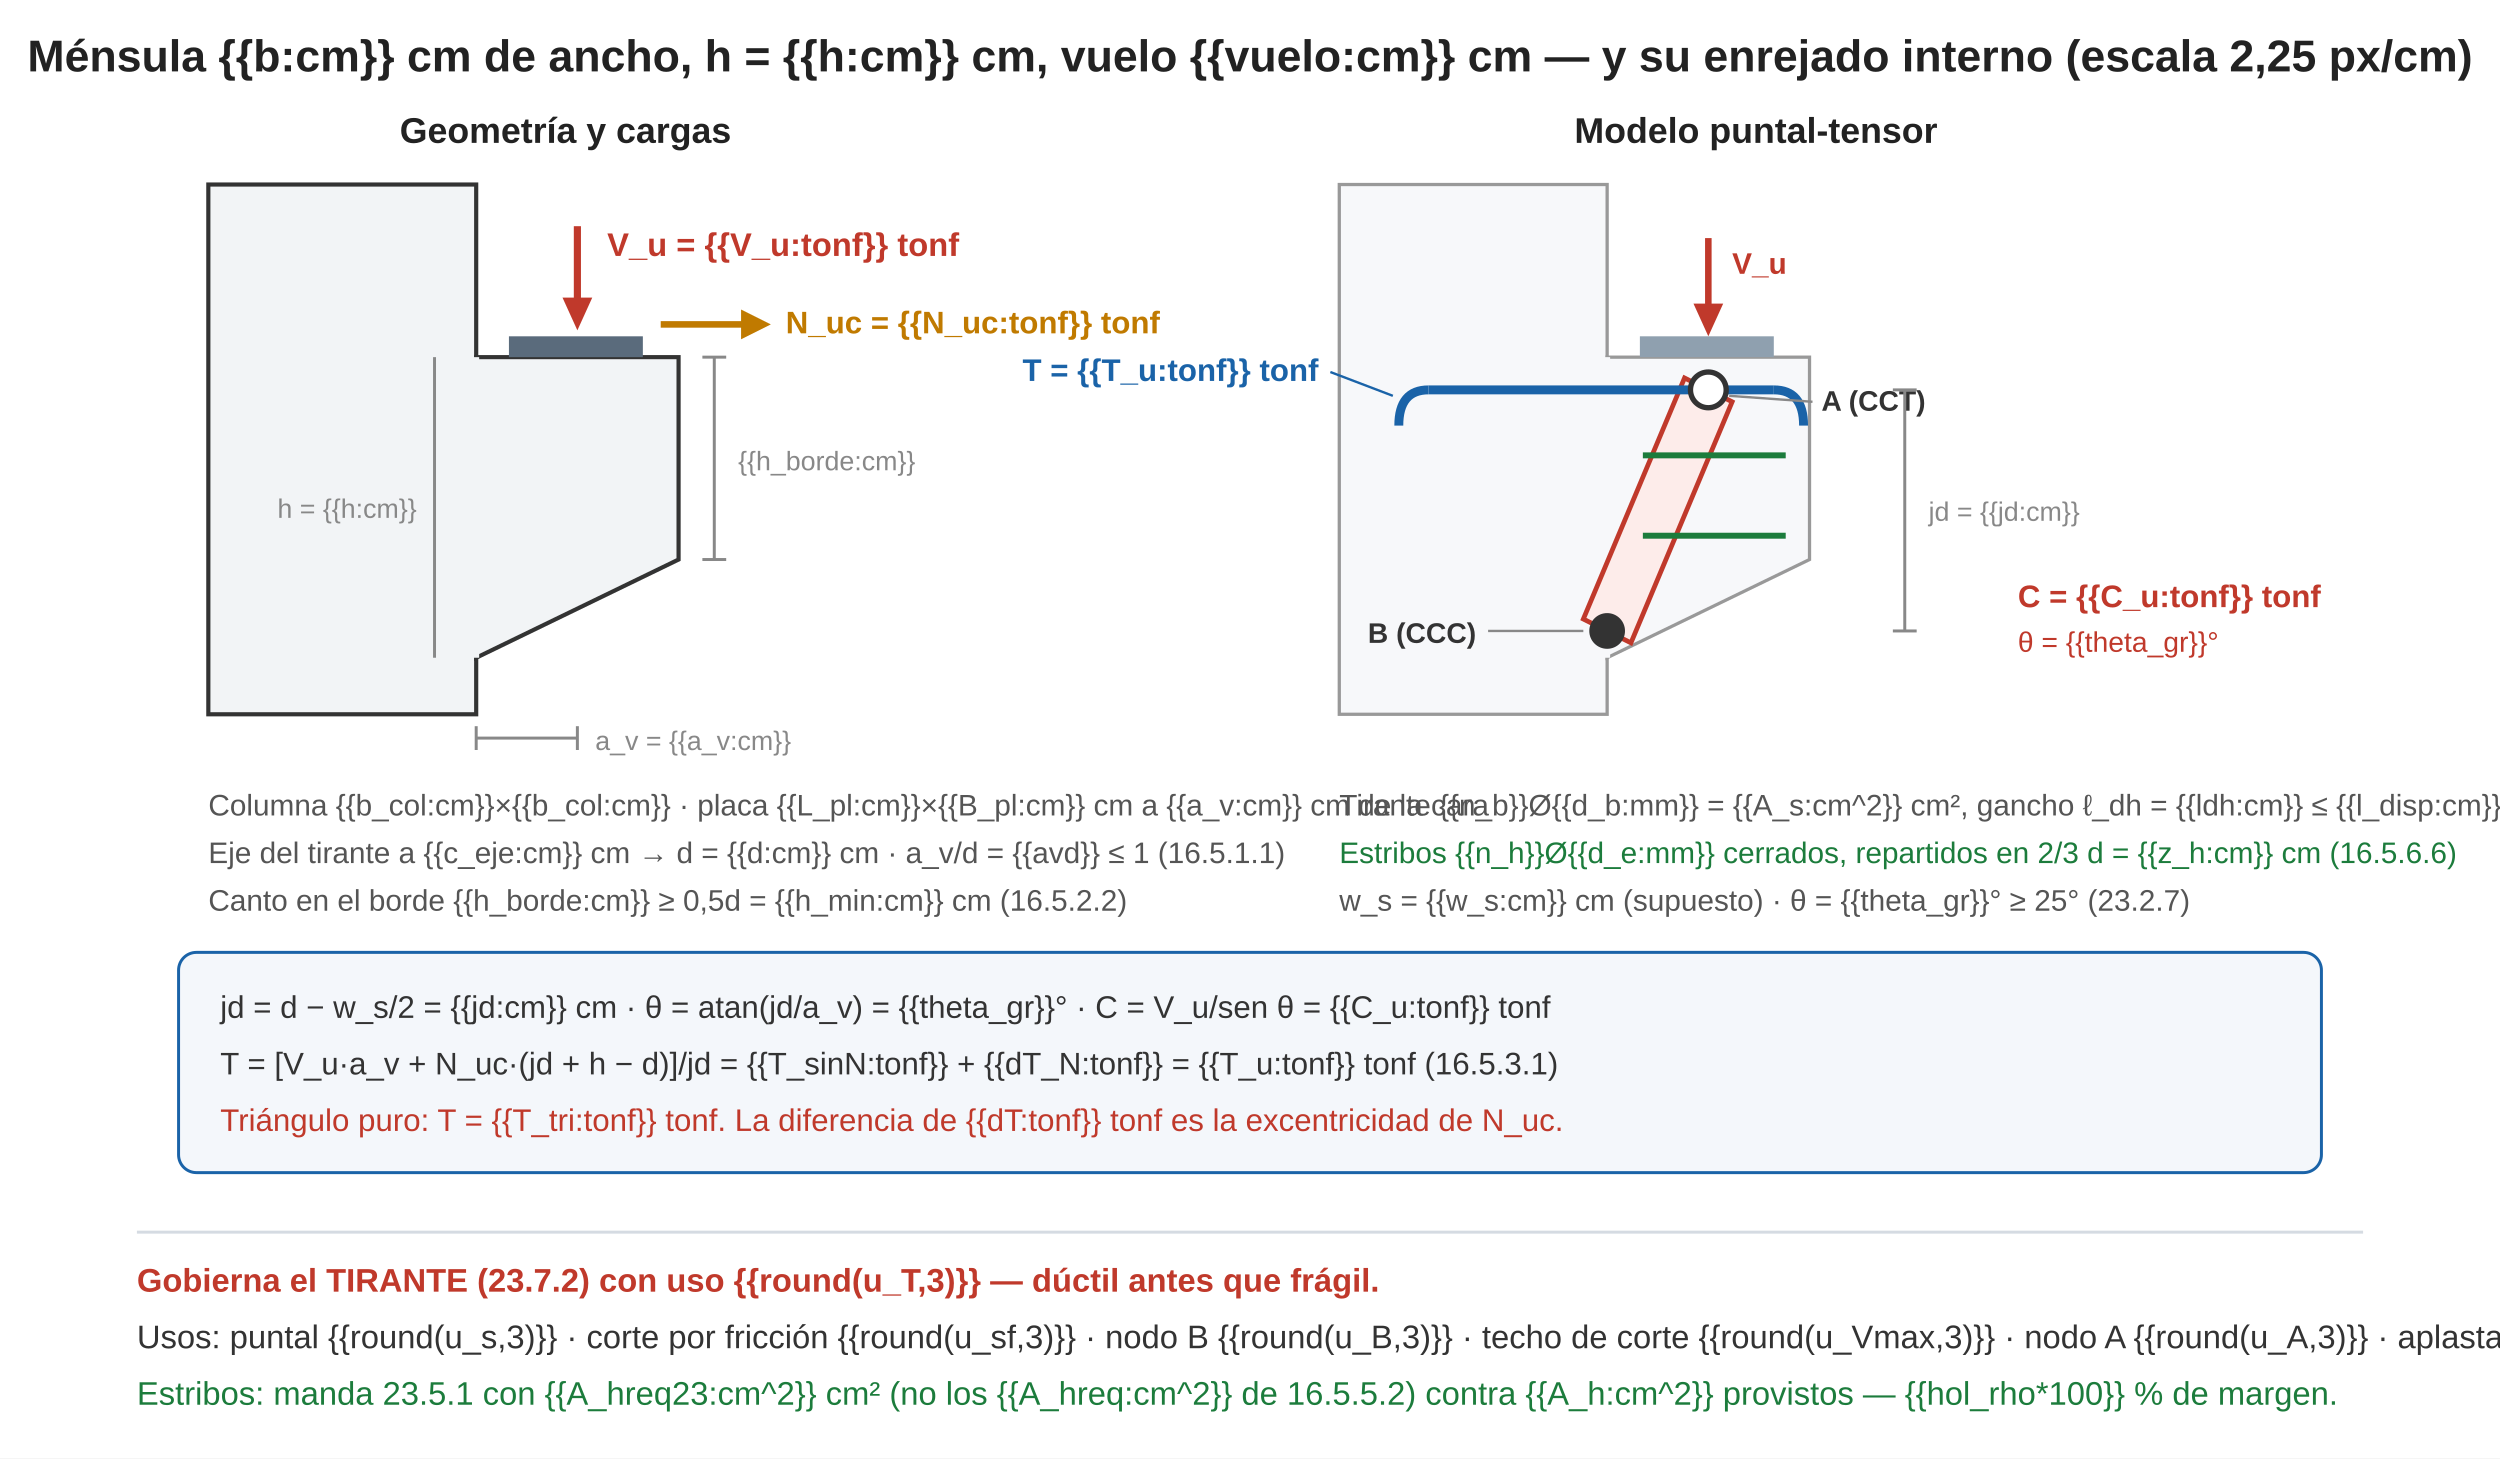
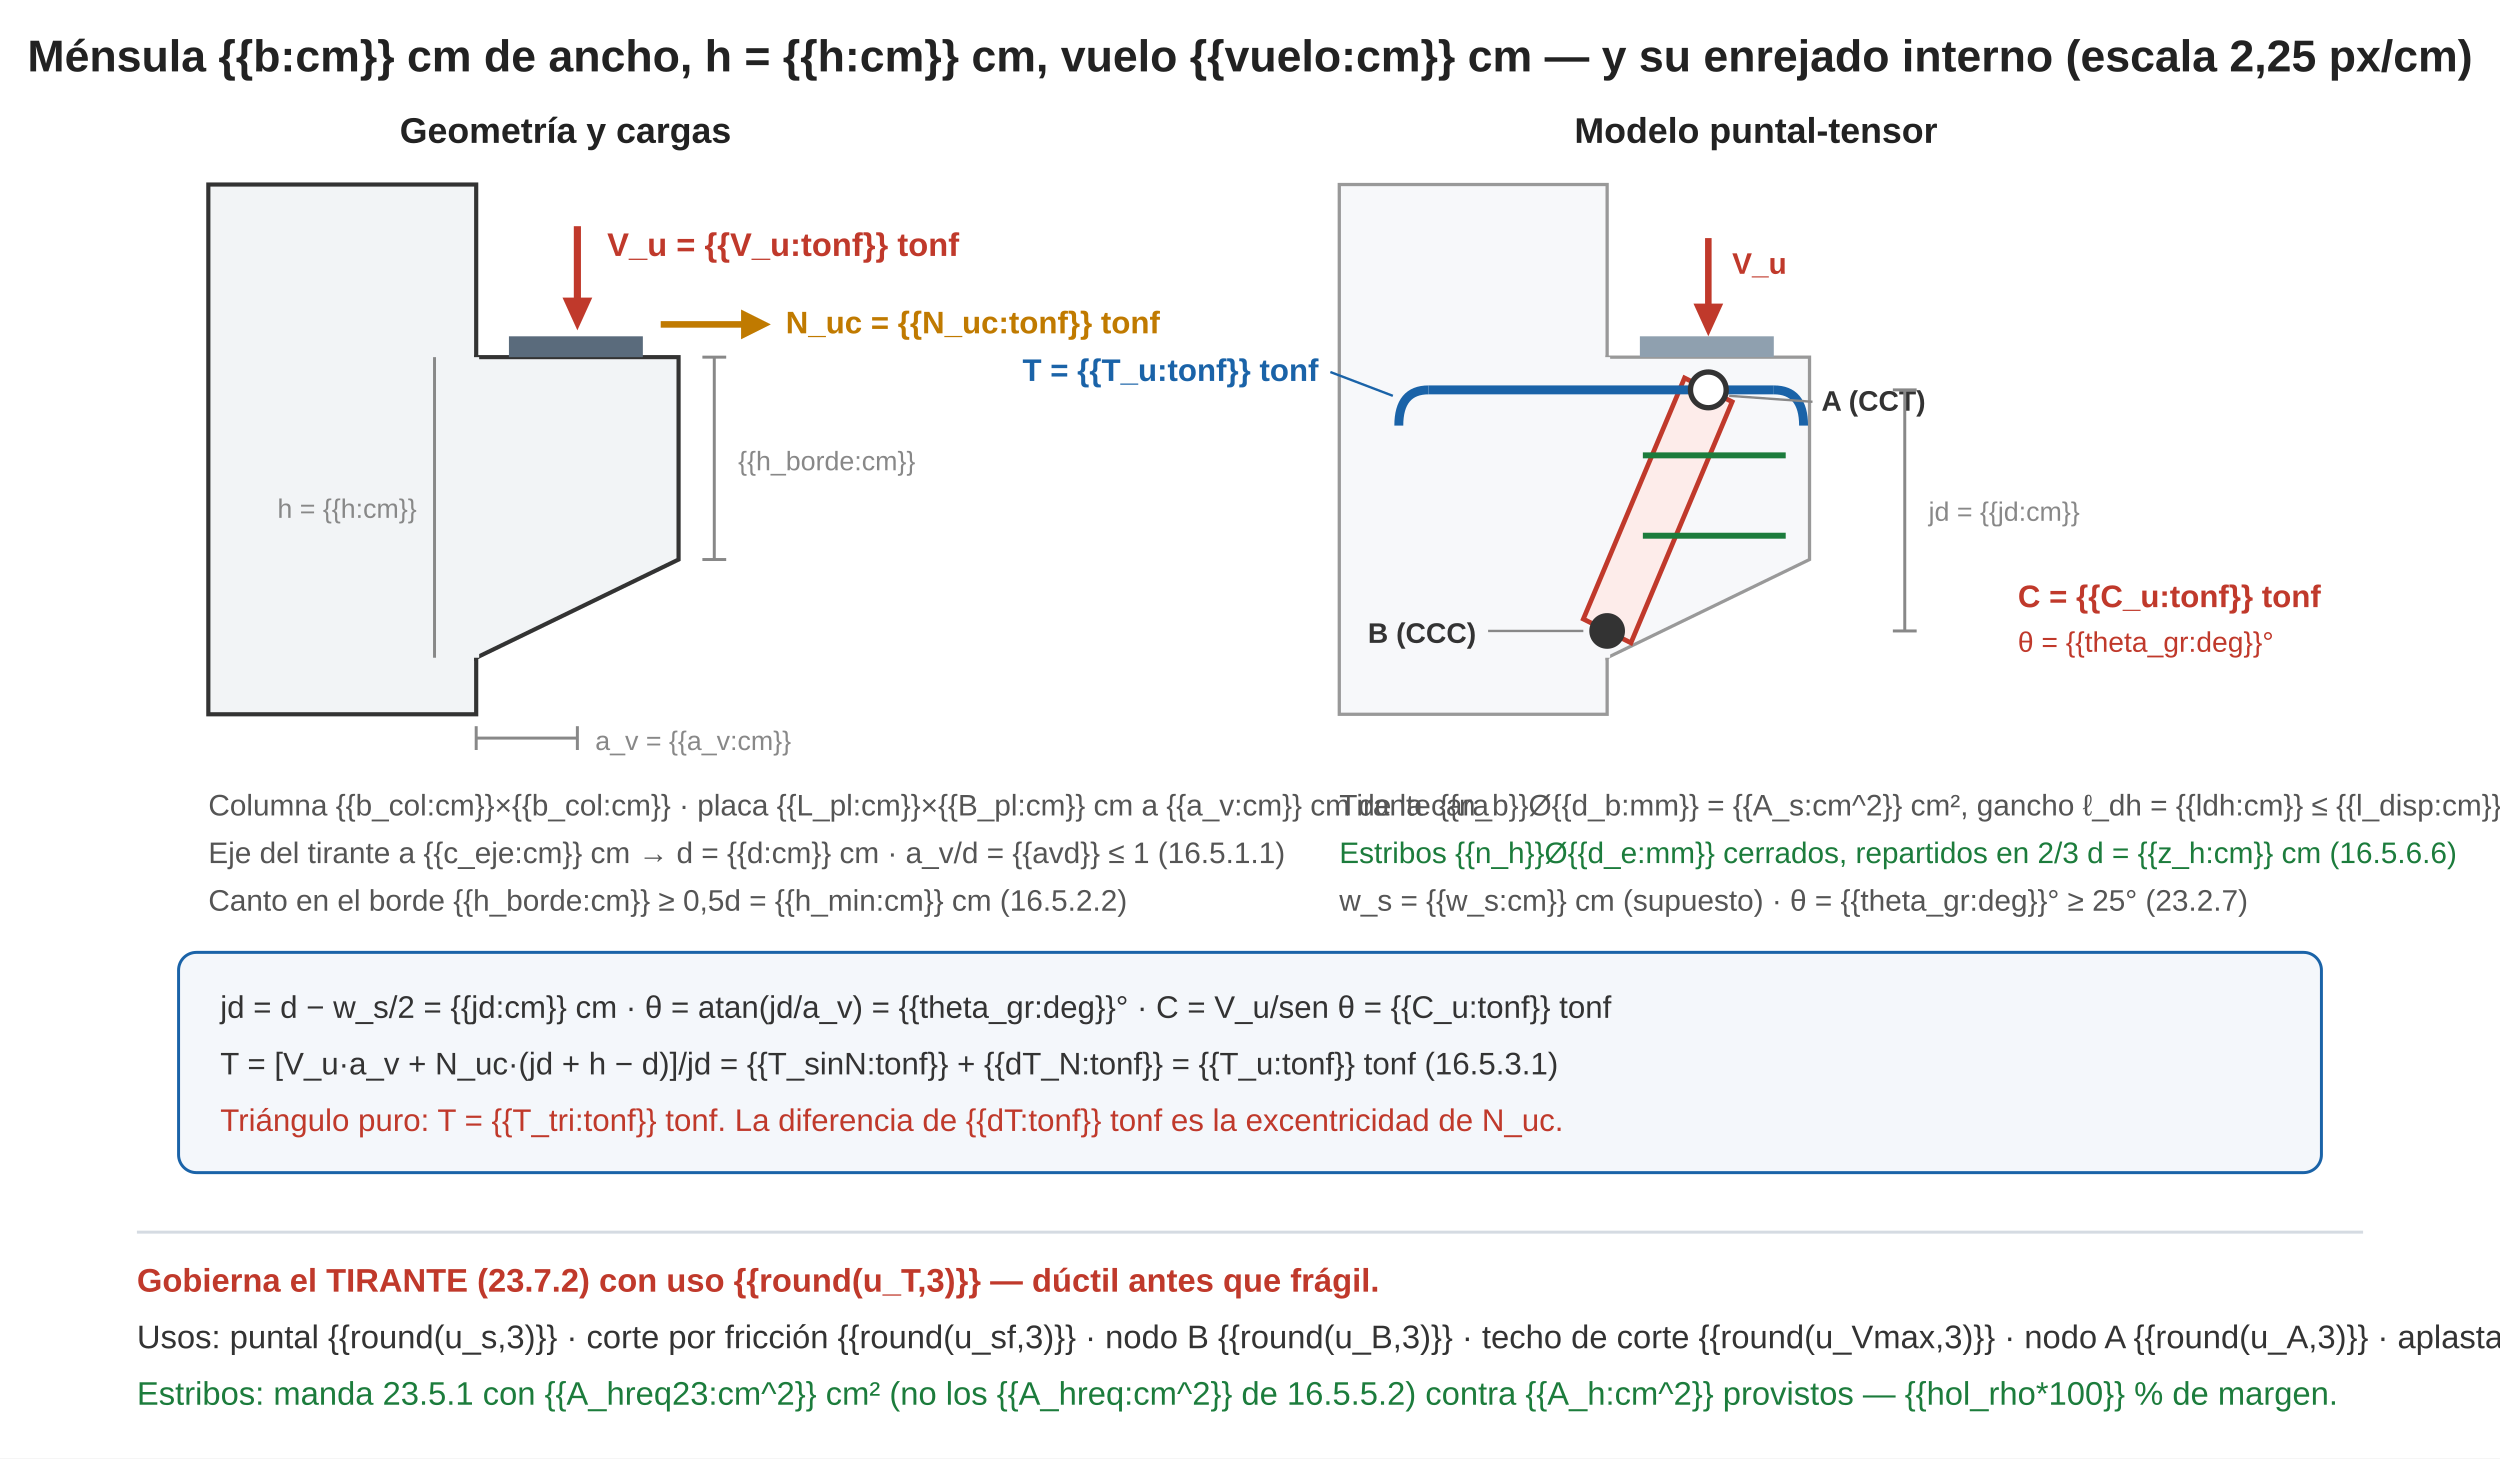
<svg xmlns="http://www.w3.org/2000/svg" viewBox="0 0 840 490" font-family="Segoe UI, Arial, sans-serif">
  <rect width="840" height="490" fill="#ffffff" />
  <text x="420" y="24" font-size="15" text-anchor="middle" fill="#222" font-weight="bold">Ménsula {{b:cm}} cm de ancho, h = {{h:cm}} cm, vuelo {{vuelo:cm}} cm — y su enrejado interno (escala 2,25 px/cm)</text>
  <text x="190" y="48" font-size="12" text-anchor="middle" fill="#222" font-weight="bold">Geometría y cargas</text>
  <rect x="70" y="62" width="90" height="178" fill="#f2f4f6" stroke="#333" stroke-width="1.4" />
  <path d="M 160 120 L 228 120 L 228 188 L 160 221 Z" fill="#f2f4f6" stroke="#333" stroke-width="1.4" />
  <line x1="160" y1="120" x2="160" y2="221" stroke="#f2f4f6" stroke-width="2" />
  <rect x="171" y="113" width="45" height="7" fill="#5a6b7c" />
  <line x1="194" y1="76" x2="194" y2="104" stroke="#c0392b" stroke-width="2.4" />
  <path d="M 194 111 L 189 100 L 199 100 Z" fill="#c0392b" />
  <text x="204" y="86" font-size="11" fill="#c0392b" font-weight="bold">V_u = {{V_u:tonf}} tonf</text>
  <line x1="222" y1="109" x2="252" y2="109" stroke="#c07a00" stroke-width="2.2" />
  <path d="M 259 109 L 249 104 L 249 114 Z" fill="#c07a00" />
  <text x="264" y="112" font-size="10.5" fill="#c07a00" font-weight="bold">N_uc = {{N_uc:tonf}} tonf</text>
  <line x1="160" y1="248" x2="194" y2="248" stroke="#888" stroke-width="1" />
  <line x1="160" y1="244" x2="160" y2="252" stroke="#888" />
  <line x1="194" y1="244" x2="194" y2="252" stroke="#888" />
  <text x="200" y="252" font-size="9" fill="#888">a_v = {{a_v:cm}}</text>
  <line x1="240" y1="120" x2="240" y2="188" stroke="#888" stroke-width="1" />
  <line x1="236" y1="120" x2="244" y2="120" stroke="#888" />
  <line x1="236" y1="188" x2="244" y2="188" stroke="#888" />
  <text x="248" y="158" font-size="9" fill="#888">{{h_borde:cm}}</text>
  <line x1="146" y1="120" x2="146" y2="221" stroke="#888" stroke-width="1" />
  <text x="140" y="174" font-size="9" text-anchor="end" fill="#888">h = {{h:cm}}</text>
  <text x="590" y="48" font-size="12" text-anchor="middle" fill="#222" font-weight="bold">Modelo puntal-tensor</text>
  <rect x="450" y="62" width="90" height="178" fill="#f7f8fa" stroke="#999" stroke-width="1.1" />
  <path d="M 540 120 L 608 120 L 608 188 L 540 221 Z" fill="#f7f8fa" stroke="#999" stroke-width="1.1" />
  <line x1="540" y1="120" x2="540" y2="221" stroke="#f7f8fa" stroke-width="2" />
  <rect x="551" y="113" width="45" height="7" fill="#8fa0af" />
  <path d="M 566 127 L 582 135 L 548 216 L 532 208 Z" fill="#fdecea" stroke="#c0392b" stroke-width="1.6" />
  <line x1="480" y1="131" x2="596" y2="131" stroke="#1a63a8" stroke-width="3" />
  <path d="M 480 131 q -10 0 -10 12" fill="none" stroke="#1a63a8" stroke-width="3" />
  <path d="M 596 131 q 10 0 10 12" fill="none" stroke="#1a63a8" stroke-width="3" />
  <line x1="552" y1="153" x2="600" y2="153" stroke="#1c7c3c" stroke-width="2" />
  <line x1="552" y1="180" x2="600" y2="180" stroke="#1c7c3c" stroke-width="2" />
  <circle cx="574" cy="131" r="6" fill="#fff" stroke="#333" stroke-width="1.8" />
  <circle cx="540" cy="212" r="6" fill="#333" />
  <text x="612" y="138" font-size="9.5" fill="#333" font-weight="bold">A (CCT)</text>
  <line x1="581" y1="133" x2="609" y2="135" stroke="#888" stroke-width="0.8" />
  <text x="496" y="216" font-size="9.5" fill="#333" font-weight="bold" text-anchor="end">B (CCC)</text>
  <line x1="500" y1="212" x2="532" y2="212" stroke="#888" stroke-width="0.8" />
  <line x1="574" y1="80" x2="574" y2="106" stroke="#c0392b" stroke-width="2.2" />
  <path d="M 574 113 L 569 102 L 579 102 Z" fill="#c0392b" />
  <text x="582" y="92" font-size="10" fill="#c0392b" font-weight="bold">V_u</text>
  <text x="678" y="204" font-size="10.5" fill="#c0392b" font-weight="bold">C = {{C_u:tonf}} tonf</text>
-   <text x="678" y="219" font-size="9.5" fill="#c0392b">θ = {{theta_gr}}°</text>
+   <text x="678" y="219" font-size="9.5" fill="#c0392b">θ = {{theta_gr:deg}}°</text>
  <text x="443" y="128" font-size="10.5" text-anchor="end" fill="#1a63a8" font-weight="bold">T = {{T_u:tonf}} tonf</text>
  <line x1="447" y1="125" x2="468" y2="133" stroke="#1a63a8" stroke-width="0.8" />
  <line x1="640" y1="131" x2="640" y2="212" stroke="#888" stroke-width="1" />
  <line x1="636" y1="131" x2="644" y2="131" stroke="#888" />
  <line x1="636" y1="212" x2="644" y2="212" stroke="#888" />
  <text x="648" y="175" font-size="9" fill="#888">jd = {{jd:cm}}</text>
  <text x="70" y="274" font-size="10" fill="#555">Columna {{b_col:cm}}×{{b_col:cm}} · placa {{L_pl:cm}}×{{B_pl:cm}} cm a {{a_v:cm}} cm de la cara</text>
  <text x="70" y="290" font-size="10" fill="#555">Eje del tirante a {{c_eje:cm}} cm → d = {{d:cm}} cm · a_v/d = {{avd}} ≤ 1 (16.5.1.1)</text>
  <text x="70" y="306" font-size="10" fill="#555">Canto en el borde {{h_borde:cm}} ≥ 0,5d = {{h_min:cm}} cm (16.5.2.2)</text>
  <text x="450" y="274" font-size="10" fill="#555">Tirante {{n_b}}Ø{{d_b:mm}} = {{A_s:cm^2}} cm², gancho ℓ_dh = {{ldh:cm}} ≤ {{l_disp:cm}} cm (25.4.3)</text>
  <text x="450" y="290" font-size="10" fill="#1c7c3c">Estribos {{n_h}}Ø{{d_e:mm}} cerrados, repartidos en 2/3 d = {{z_h:cm}} cm (16.5.6.6)</text>
-   <text x="450" y="306" font-size="10" fill="#555">w_s = {{w_s:cm}} cm (supuesto) · θ = {{theta_gr}}° ≥ 25° (23.2.7)</text>
+   <text x="450" y="306" font-size="10" fill="#555">w_s = {{w_s:cm}} cm (supuesto) · θ = {{theta_gr:deg}}° ≥ 25° (23.2.7)</text>
  <rect x="60" y="320" width="720" height="74" rx="6" fill="#f4f7fb" stroke="#1a63a8" />
-   <text x="74" y="342" font-size="10.5" fill="#333">jd = d − w_s/2 = {{jd:cm}} cm · θ = atan(jd/a_v) = {{theta_gr}}° · C = V_u/sen θ = {{C_u:tonf}} tonf</text>
+   <text x="74" y="342" font-size="10.5" fill="#333">jd = d − w_s/2 = {{jd:cm}} cm · θ = atan(jd/a_v) = {{theta_gr:deg}}° · C = V_u/sen θ = {{C_u:tonf}} tonf</text>
  <text x="74" y="361" font-size="10.5" fill="#333">T = [V_u·a_v + N_uc·(jd + h − d)]/jd = {{T_sinN:tonf}} + {{dT_N:tonf}} = {{T_u:tonf}} tonf   (16.5.3.1)</text>
  <text x="74" y="380" font-size="10.5" fill="#c0392b">Triángulo puro: T = {{T_tri:tonf}} tonf. La diferencia de {{dT:tonf}} tonf es la excentricidad de N_uc.</text>
  <line x1="46" y1="414" x2="794" y2="414" stroke="#d5dbe2" stroke-width="1" />
  <text x="46" y="434" font-size="11" fill="#c0392b" font-weight="bold">Gobierna el TIRANTE (23.7.2) con uso {{round(u_T,3)}} — dúctil antes que frágil.</text>
  <text x="46" y="453" font-size="11" fill="#333">Usos: puntal {{round(u_s,3)}} · corte por fricción {{round(u_sf,3)}} · nodo B {{round(u_B,3)}} · techo de corte {{round(u_Vmax,3)}} · nodo A {{round(u_A,3)}} · aplastamiento {{round(u_ap,3)}}</text>
  <text x="46" y="472" font-size="11" fill="#1c7c3c">Estribos: manda 23.5.1 con {{A_hreq23:cm^2}} cm² (no los {{A_hreq:cm^2}} de 16.5.5.2) contra {{A_h:cm^2}} provistos — {{hol_rho*100}} % de margen.</text>
</svg>
